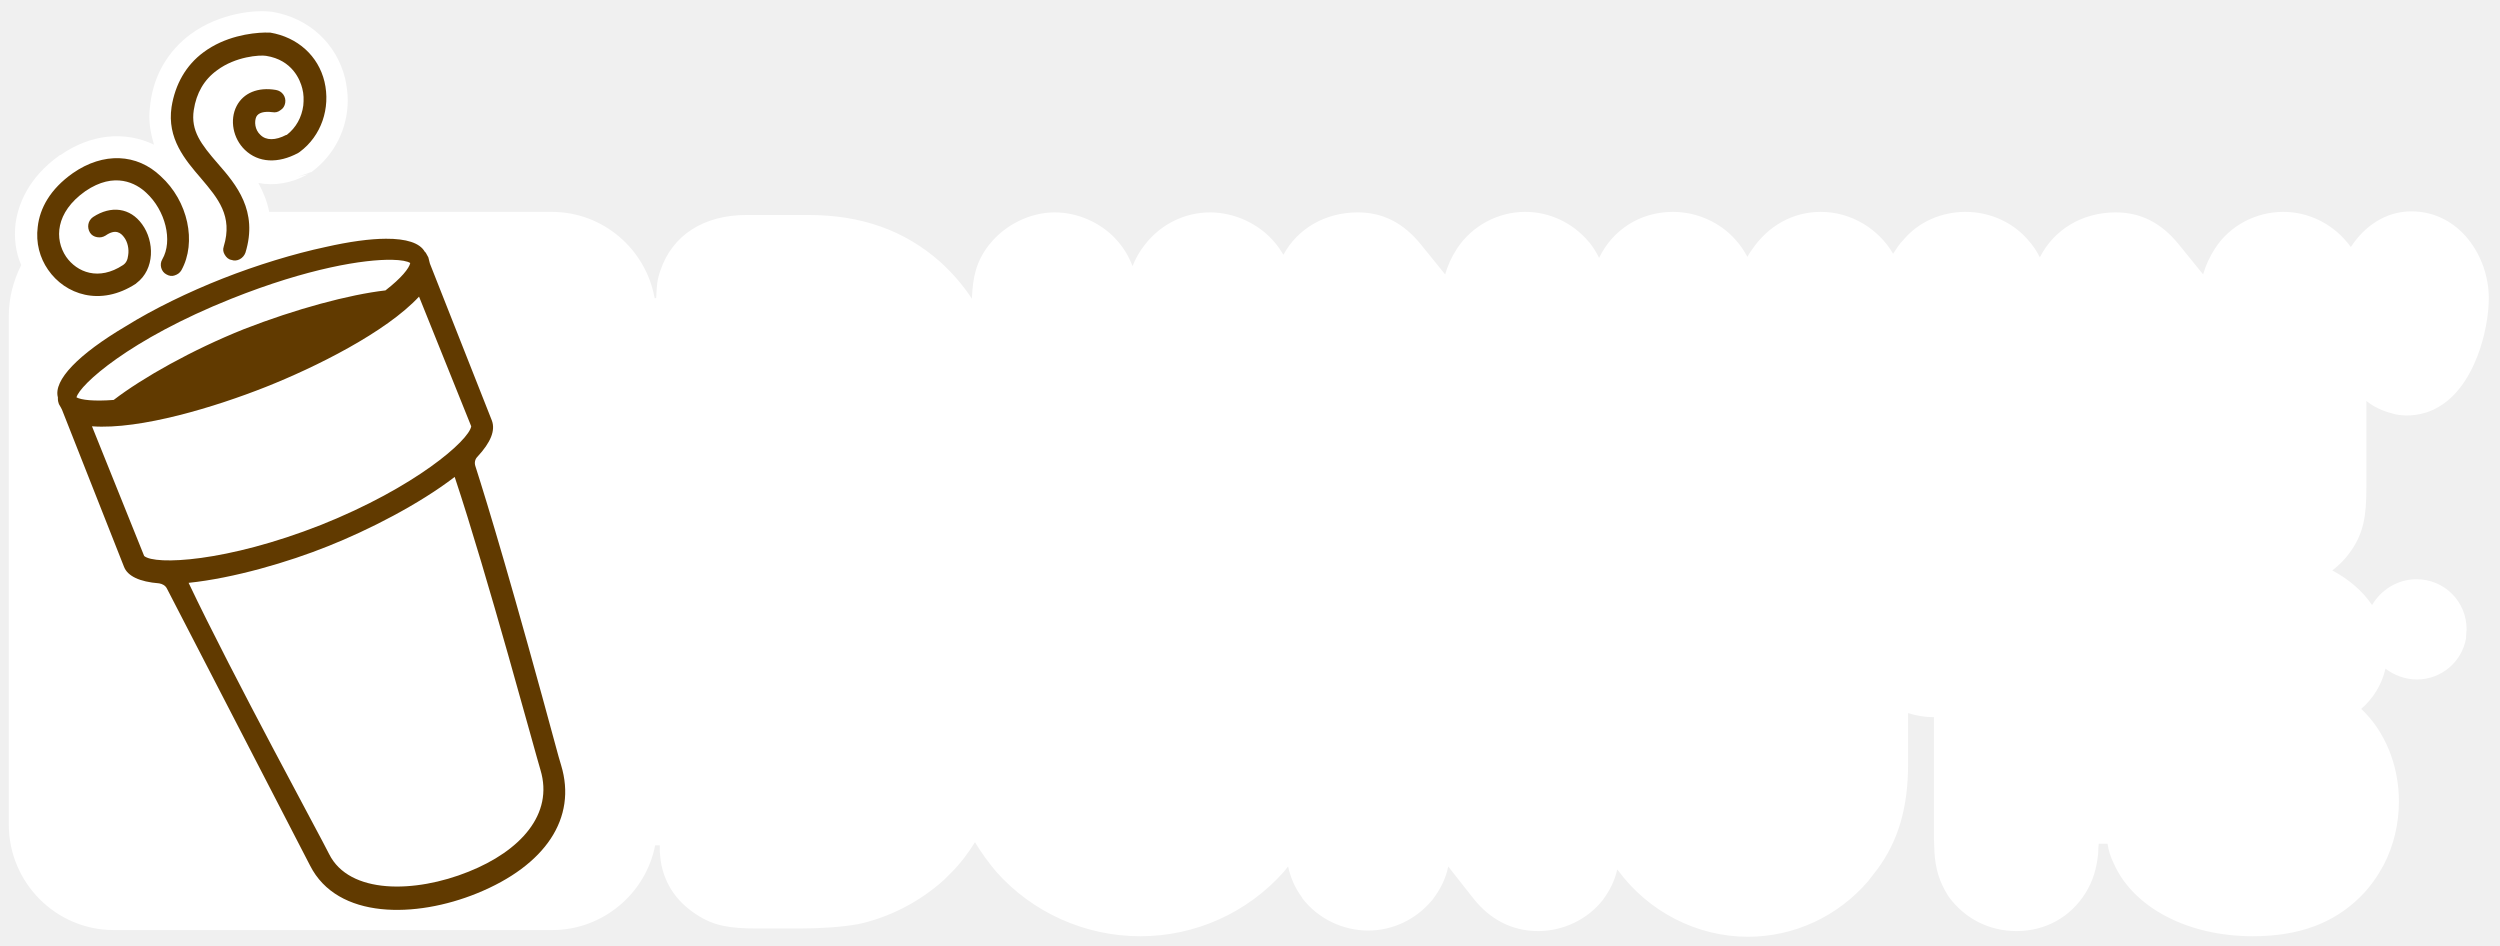
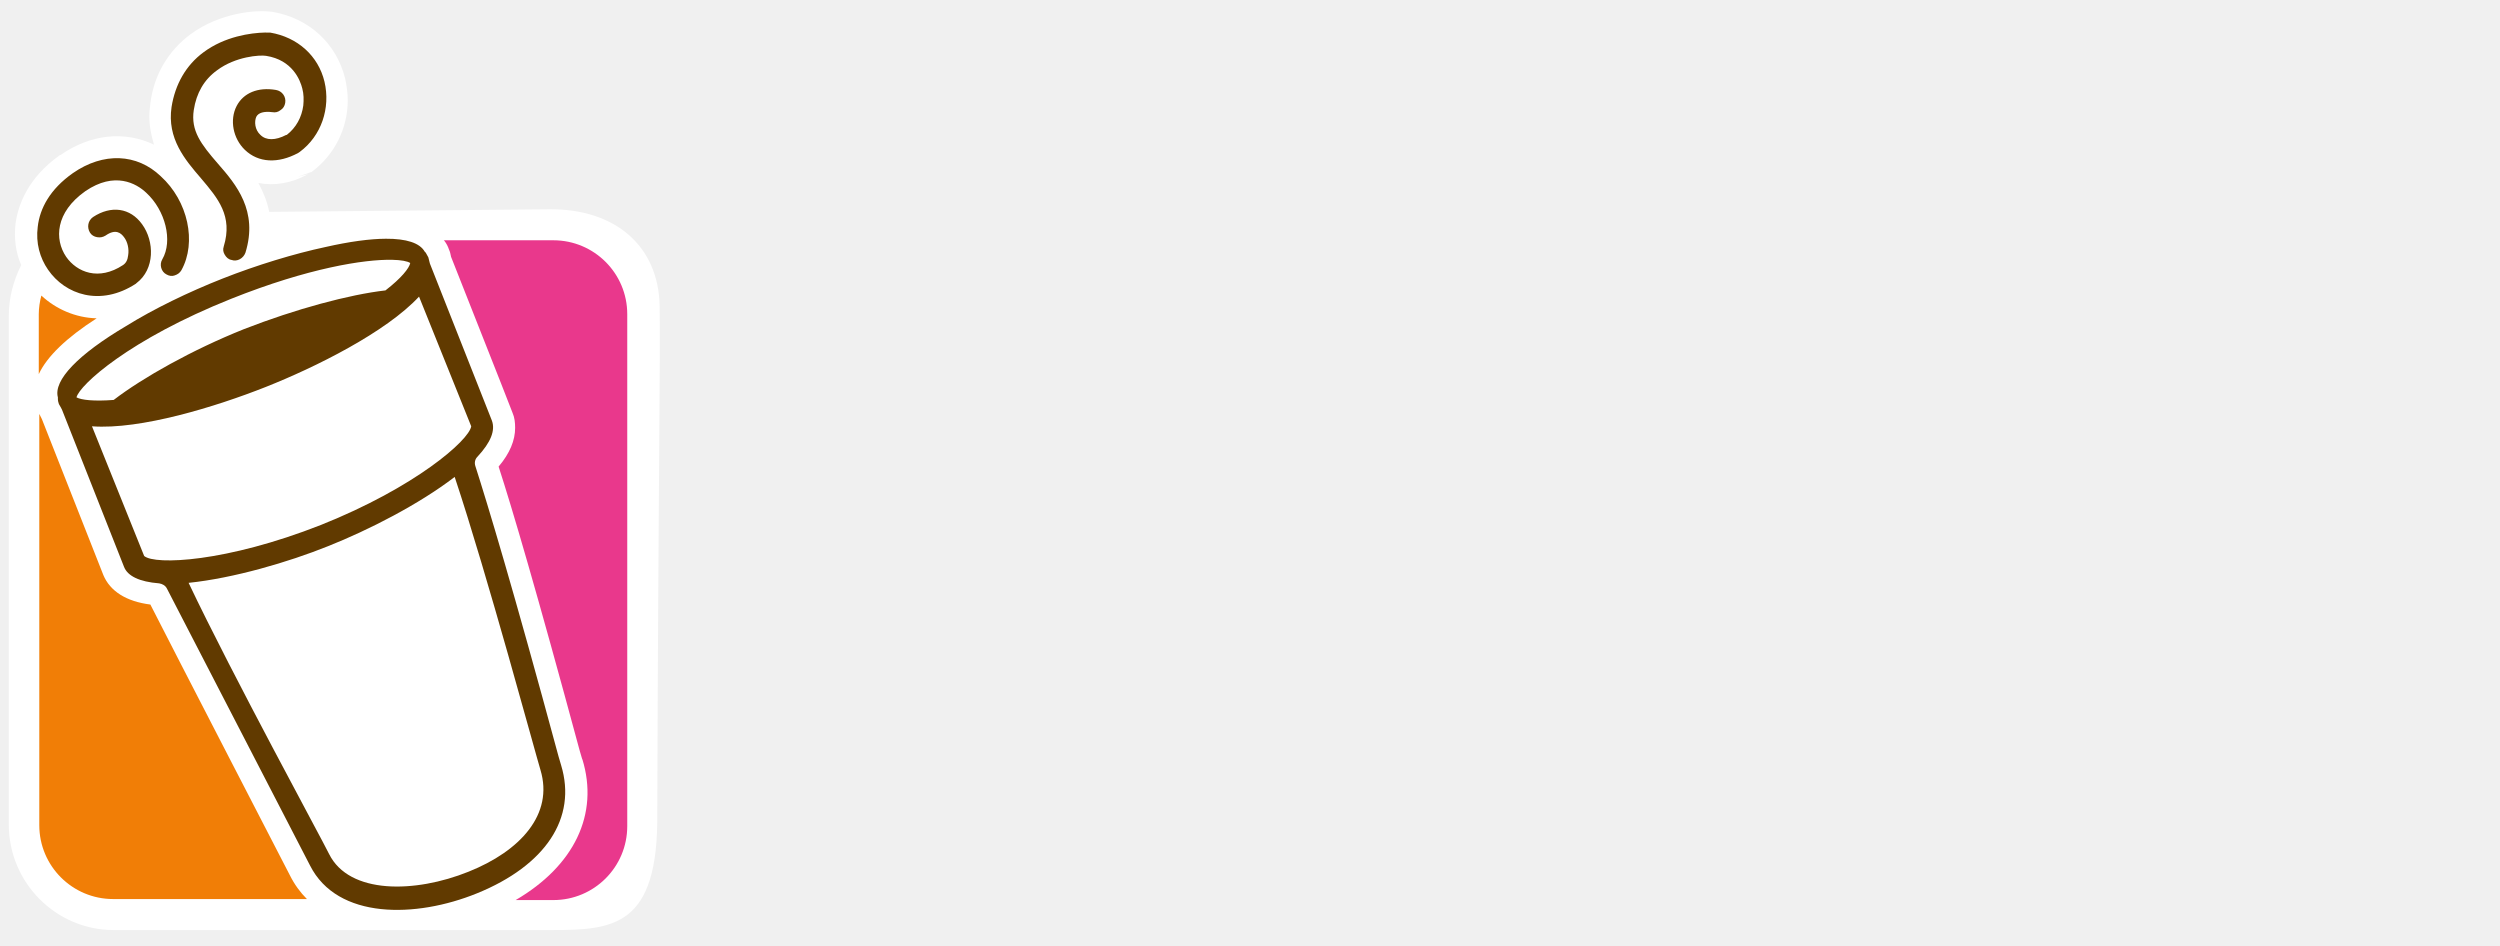
- <svg xmlns="http://www.w3.org/2000/svg" height="94.556" width="250" viewBox="0 0 250 94.556">
-   <g transform="matrix(.51667 0 0 .51667 .88028 1.1407)">
-     <path d="m280.3 45.7 0.1-0.2-0.1 0.2m-147.1 129.1-0.1-0.1-0.1-0.1 0.2 0.2zm200.9-130.9 0.1 0.1 0.1 0.1-0.2-0.2zm118.8 61.1c2.9-3.8 3.4-7.4 3.4-12.7v-16.9c2 1.6 4.1 2.2 5.7 2.6 2.5 0.5 11 1.1 15.8-11.3 1.4-3.6 2.2-7.9 2.2-11.2 0-8.1-5.7-16.8-15-16.8-5 0-9.1 2.9-11.7 6.9l-0.7-0.9-0.1-0.1c-3.1-3.7-7.6-5.8-12.3-5.8-5.3 0-10.4 2.7-13.2 7.1-1.1 1.7-1.8 3.3-2.3 5-2.5-3.1-4.7-5.8-4.7-5.8-3.4-4.2-7.4-6.2-12.2-6.2-6.6 0-12 3.4-14.7 8.7-0.6-1.2-1.3-2.3-2.4-3.5-3-3.4-7.4-5.3-12-5.3s-9 1.9-11.9 5.3c-0.9 0.9-1.5 1.9-2.1 2.8-2.8-4.8-8.1-8.1-14-8.1-5.4 0-10.2 2.7-13.3 7.3 0 0-0.4 0.5-0.9 1.4-0.6-1.1-1.3-2.2-2.3-3.3-3-3.4-7.5-5.4-12.1-5.4-6.4 0-11.7 3.5-14.3 8.9-0.5-1-1.1-2-1.9-3l-0.1-0.1c-3.1-3.7-7.6-5.8-12.3-5.8-5.3 0-10.3 2.7-13.2 7.1-1.1 1.7-1.8 3.3-2.3 5-2.5-3.1-4.7-5.8-4.7-5.8-3.4-4.2-7.4-6.2-12.2-6.2-6.4 0-11.7 3.2-14.4 8.2-0.5-0.8-1-1.6-1.7-2.4-3-3.6-7.8-5.8-12.5-5.8-4.8 0-9.4 2.2-12.5 6.1-1.2 1.5-1.9 2.8-2.5 4.3-0.7-1.8-1.7-3.6-3.3-5.3-3-3.2-7.4-5.1-11.8-5.1-4.7 0-9.6 2.4-12.6 6.2l-0.1 0.1c-2.5 3.3-3.1 6.1-3.3 10.4-1.7-2.6-3.8-5-6.1-7.1-6.9-6.1-15.2-9.1-25.6-9.1h-11.9c-8.3 0-14.4 3.9-16.7 10.8-0.6 1.7-0.7 2.8-0.8 5.3h-0.3c-1.7-9.5-10-16.7-19.9-16.7h-54.7c-0.4-2.1-1.2-3.9-2.1-5.6 3 0.6 6.4 0.1 9.6-1.7l-2 0.5 2.6-0.9h0.1l0.1-0.1c4.4-3.3 6.9-8.4 6.9-13.8 0-1.4-0.2-2.8-0.5-4.2-1.7-6.9-7.1-11.7-14-12.9-3.3-0.5-10.3 0.2-15.9 4.3-4.3 3.2-7.1 7.8-7.8 13.4-0.1 0.9-0.2 1.7-0.2 2.5 0 2 0.4 3.8 0.9 5.5-5.6-2.7-12.2-2.1-18.1 2h-0.1c-6.3 4.5-8.1 9.7-8.6 13.3-0.3 2.7 0 5.5 1.1 8-1.5 3-2.4 6.3-2.4 9.8v98.5c0 11.2 9.1 20.4 20.3 20.4h84.9c9.8 0 18.1-7.1 19.9-16.4h0.9v1.2c0.1 1.3 0.2 2.3 0.5 3.4 1 3.7 3.2 6.6 6.6 8.8 3.3 2.2 6.5 2.7 11.7 2.7h8.2c4.3 0 8.3-0.3 11.1-0.8h0.1c6.2-1.3 12.2-4.4 16.9-8.7l1.2-1.2 0.1-0.1c1.8-1.8 3.3-3.8 4.6-5.9 1.2 2 2.6 3.9 4.1 5.7 7 7.9 17.2 12.5 27.9 12.5 10.6 0 20.7-4.5 27.8-12.5l0.8-1c0.5 2.2 1.3 4.1 2.7 6l0.1 0.2c3 3.9 7.8 6.2 12.7 6.2 4.7 0 9.2-2.1 12.3-5.8l0.1-0.1c1.6-2.1 2.6-4.1 3.1-6.5l4.8 6.1c3.2 4.1 7.5 6.4 12.6 6.4 4.9 0 9.6-2.3 12.5-6 1.4-1.9 2.3-3.7 2.8-5.9l0.2 0.2c5.9 8 15.3 12.8 25.1 12.8 8.9 0 17.4-3.9 23.3-10.8l1.7-2.2c4.1-5.5 6-12 6-20.4v-9.9c1.5 0.5 3.2 0.8 5 0.8v23.4l0.1 2.7c0.2 3.4 1 5.8 2.6 8.4l0.2 0.3c3.1 4.2 7.8 6.6 13.1 6.6 5.6 0 10.4-2.7 13.3-7.3 1.5-2.4 2.2-4.8 2.5-7.8 0 0 0-1 0.1-1.8h1.7c0.2 1.3 0.6 2.6 1.2 3.8 3.8 8.6 14.4 14.1 26.9 14.1 8.9 0 15.7-2.5 20.9-7.7 1.8-1.8 3.2-3.8 4.4-6 2-3.8 3-8.1 3-12.4 0-7-2.7-13.6-7.3-17.9 2.3-2 4-4.7 4.7-7.8 1.7 1.3 3.8 2.1 6.1 2.1 4.7 0 8.7-3.4 9.5-8v-0.4l0.1-1.3c0-5.4-4.3-9.7-9.7-9.7-3.7 0-6.9 2.1-8.6 5-1.8-2.7-4.5-5-7.7-6.7 1.3-1 2.3-2 3.2-3.2zm13.4 18.9zm-39.3-78.2l0.1-0.1-0.1 0.1zm-60.2-1.7 0.1-0.1-0.1 0.1z" fill-rule="evenodd" clip-rule="evenodd" fill="#fff" />
-     <path fill="#613a00" d="m49.578 4.092c-2.734 0.057-7.766 0.746-11.879 3.809-3.4 2.5-5.499 6.2-6.199 10.6-0.9 6.1 2.599 10.201 5.699 13.801 3.3 3.9 6.2 7.299 4.4 13.199-0.2 0.6-0.099 1.1 0.201 1.6s0.699 0.9 1.299 1c1.1 0.4 2.301-0.3 2.701-1.4 2.5-8.101-1.801-13.2-5.301-17.2-3.3-3.8-5.299-6.4-4.699-10.4 0.5-3.3 2-5.899 4.5-7.699 3.6-2.7 8.3-3.001 9.5-2.801 5.1 0.8 6.6 4.701 7 6.301 0.3 1.1 0.299 2.199 0.199 3.299-0.3 2.3-1.399 4.301-3.199 5.701h-0.102c-2.1 1.1-3.9 1.1-5 0-1.1-1-1.199-2.6-0.799-3.5 0.4-0.801 1.5-1.101 3.1-0.901 0.6 0.1 1.1-0 1.6-0.4 0.5-0.3 0.8-0.8 0.9-1.4 0.2-1.2-0.601-2.3-1.801-2.5-3.5-0.6-6.3 0.602-7.6 3.102-1.4 2.7-0.7 6.3 1.6 8.5 2.6 2.5 6.401 2.7 10.301 0.6l0.301-0.201c4.2-3.1 5.999-8.5 4.799-13.6-1.2-5-5.2-8.6-10.5-9.5-0.287-0.013-0.631-0.016-1.022-0.008zm-28.191 24.32c-2.938-0.113-6.036 0.839-8.986 2.889-4.4 3.1-6.401 6.798-6.801 10.398-0.4 3.1 0.4 6.001 2 8.301 3.3 4.8 10.1 7.199 17 2.699l0.1-0.1c3.6-2.7 3.502-8.1 1.102-11.4-2.3-3.2-6-3.698-9.5-1.398-1 0.7-1.202 2-0.602 3 0.3 0.5 0.8 0.798 1.4 0.898 0.6 0.1 1.1 0.001 1.6-0.299 2-1.4 3.002-0.501 3.602 0.299 0.7 0.9 0.999 2.3 0.799 3.5-0.1 0.9-0.4 1.5-1 1.9-4.7 3.1-8.9 1.4-11-1.6-2.3-3.4-2.099-8.599 3.701-12.699 5.7-3.9 9.899-1.501 11.799 0.299 3.7 3.4 5.2 9.3 3.1 12.9-0.6 1-0.199 2.4 0.801 2.9 0.5 0.3 1.1 0.399 1.6 0.199 0.6-0.2 1.001-0.5 1.301-1 3-5.4 1.3-13.399-4-18.199-2.3-2.2-5.076-3.376-8.014-3.488zm51.576 15.588c-3.095 0.016-7.025 0.55-11.662 1.6-6.1 1.3-13.3 3.5-19.9 6.1s-13.401 5.901-18.701 9.201c-9.301 5.5-14.1 10.499-13.2 13.799v0.301c0 0.4 0.099 0.7 0.199 1l0.4 0.699 0.201 0.4 12 30.4c0.7 1.8 2.999 2.899 6.799 3.199 0.6 0.1 1.2 0.4 1.5 1l27.701 53.602c5.3 10.5 20.499 10.198 32.299 5.398 13.3-5.4 19.401-14.599 16.301-24.799l-0.5-1.701c-8.9-32.9-13.699-48.7-16.099-56.2-0.2-0.6-0.102-1.301 0.398-1.801 2.6-2.8 3.501-5.1 2.801-7l-12-30.398-0.1-0.4-0.201-0.801-0.5-0.9-0.199-0.2c-0.956-1.688-3.557-2.521-7.537-2.5zm1.228 4.076c1.795 0.036 2.983 0.273 3.508 0.623-0.2 1-1.699 2.901-4.799 5.301-7 0.8-17.4 3.6-27.4 7.5-10 4-19.599 9.399-25.199 13.699-3.9 0.3-6.301 0-7.201-0.5 0.6-2.4 10.2-11.2 30-19.1 14.85-5.925 25.706-7.631 31.092-7.523zm5.208 7.123 10.1 25.102c-0.4 2.7-10.8 11.8-29.1 19.1-18.3 7.2-32.101 7.8-34.201 6l-10.099-25.099c9.4 0.7 24-3.802 33.6-7.602s23.301-10.6 29.701-17.5zm6.9 34.9c6.3 18.9 15.7 53.801 16.6 56.701 2.6 8.6-3.9 15.7-13.9 19.7-10.4 4.2-23.1 4.4-27-3.4-1.3-2.7-18.699-34.6-27.199-52.5 8.7-0.9 19.3-4 27-7.1 7.8-3.1 17.6-8.1 24.5-13.4z" />
+ <svg xmlns="http://www.w3.org/2000/svg" id="svg20" version="1.1" viewBox="0 0 250 94.556" width="250" height="94.556">
+   <defs id="defs24" />
+   <g id="g18" transform="matrix(.51667 0 0 .51667 .88028 1.1407)">
+     <path id="path10" fill="#fff" clip-rule="evenodd" fill-rule="evenodd" d="M 104.597,38.297 50.4,38.8 c -0.4,-2.1 -1.2,-3.9 -2.1,-5.6 3,0.6 6.4,0.1 9.6,-1.7 l -2,0.5 2.6,-0.9 h 0.1 L 58.7,31 c 4.4,-3.3 6.9,-8.4 6.9,-13.8 0,-1.4 -0.2,-2.8 -0.5,-4.2 C 63.4,6.1 58,1.3 51.1,0.1 47.8,-0.4 40.8,0.3 35.2,4.4 c -4.3,3.2 -7.1,7.8 -7.8,13.4 -0.1,0.9 -0.2,1.7 -0.2,2.5 0,2 0.4,3.8 0.9,5.5 -5.6,-2.7 -12.2,-2.1 -18.1,2 H 9.9 c -6.3,4.5 -8.1,9.7 -8.6,13.3 -0.3,2.7 0,5.5 1.1,8 -1.5,3 -2.4,6.3 -2.4,9.8 v 98.5 c 0,11.2 9.1,20.4 20.3,20.4 h 84.9 c 11.922,0 20.507,-0.755 20.31,-22.488 0.207,-64.929 0.626,-88.279 0.459,-98.244 -0.195,-11.655 -8.587,-18.89 -21.372,-18.771 z" />
+     <path id="path12" d="m49.578 4.092c-2.734 0.057-7.766 0.746-11.879 3.809-3.4 2.5-5.499 6.2-6.199 10.6-0.9 6.1 2.599 10.201 5.699 13.801 3.3 3.9 6.2 7.299 4.4 13.199-0.2 0.6-0.099 1.1 0.201 1.6s0.699 0.9 1.299 1c1.1 0.4 2.301-0.3 2.701-1.4 2.5-8.101-1.801-13.2-5.301-17.2-3.3-3.8-5.299-6.4-4.699-10.4 0.5-3.3 2-5.899 4.5-7.699 3.6-2.7 8.3-3.001 9.5-2.801 5.1 0.8 6.6 4.701 7 6.301 0.3 1.1 0.299 2.199 0.199 3.299-0.3 2.3-1.399 4.301-3.199 5.701h-0.102c-2.1 1.1-3.9 1.1-5 0-1.1-1-1.199-2.6-0.799-3.5 0.4-0.801 1.5-1.101 3.1-0.901 0.6 0.1 1.1-0 1.6-0.4 0.5-0.3 0.8-0.8 0.9-1.4 0.2-1.2-0.601-2.3-1.801-2.5-3.5-0.6-6.3 0.602-7.6 3.102-1.4 2.7-0.7 6.3 1.6 8.5 2.6 2.5 6.401 2.7 10.301 0.6l0.301-0.201c4.2-3.1 5.999-8.5 4.799-13.6-1.2-5-5.2-8.6-10.5-9.5-0.287-0.013-0.631-0.016-1.022-0.008zm-28.191 24.32c-2.938-0.113-6.036 0.839-8.986 2.889-4.4 3.1-6.401 6.798-6.801 10.398-0.4 3.1 0.4 6.001 2 8.301 3.3 4.8 10.1 7.199 17 2.699l0.1-0.1c3.6-2.7 3.502-8.1 1.102-11.4-2.3-3.2-6-3.698-9.5-1.398-1 0.7-1.202 2-0.602 3 0.3 0.5 0.8 0.798 1.4 0.898 0.6 0.1 1.1 0.001 1.6-0.299 2-1.4 3.002-0.501 3.602 0.299 0.7 0.9 0.999 2.3 0.799 3.5-0.1 0.9-0.4 1.5-1 1.9-4.7 3.1-8.9 1.4-11-1.6-2.3-3.4-2.099-8.599 3.701-12.699 5.7-3.9 9.899-1.501 11.799 0.299 3.7 3.4 5.2 9.3 3.1 12.9-0.6 1-0.199 2.4 0.801 2.9 0.5 0.3 1.1 0.399 1.6 0.199 0.6-0.2 1.001-0.5 1.301-1 3-5.4 1.3-13.399-4-18.199-2.3-2.2-5.076-3.376-8.014-3.488zm51.576 15.588c-3.095 0.016-7.025 0.55-11.662 1.6-6.1 1.3-13.3 3.5-19.9 6.1s-13.401 5.901-18.701 9.201c-9.301 5.5-14.1 10.499-13.2 13.799v0.301c0 0.4 0.099 0.7 0.199 1l0.4 0.699 0.201 0.4 12 30.4c0.7 1.8 2.999 2.899 6.799 3.199 0.6 0.1 1.2 0.4 1.5 1l27.701 53.602c5.3 10.5 20.499 10.198 32.299 5.398 13.3-5.4 19.401-14.599 16.301-24.799l-0.5-1.701c-8.9-32.9-13.699-48.7-16.099-56.2-0.2-0.6-0.102-1.301 0.398-1.801 2.6-2.8 3.501-5.1 2.801-7l-12-30.398-0.1-0.4-0.201-0.801-0.5-0.9-0.199-0.2c-0.956-1.688-3.557-2.521-7.537-2.5zm1.228 4.076c1.795 0.036 2.983 0.273 3.508 0.623-0.2 1-1.699 2.901-4.799 5.301-7 0.8-17.4 3.6-27.4 7.5-10 4-19.599 9.399-25.199 13.699-3.9 0.3-6.301 0-7.201-0.5 0.6-2.4 10.2-11.2 30-19.1 14.85-5.925 25.706-7.631 31.092-7.523zm5.208 7.123 10.1 25.102c-0.4 2.7-10.8 11.8-29.1 19.1-18.3 7.2-32.101 7.8-34.201 6l-10.099-25.099c9.4 0.7 24-3.802 33.6-7.602s23.301-10.6 29.701-17.5zm6.9 34.9c6.3 18.9 15.7 53.801 16.6 56.701 2.6 8.6-3.9 15.7-13.9 19.7-10.4 4.2-23.1 4.4-27-3.4-1.3-2.7-18.699-34.6-27.199-52.5 8.7-0.9 19.3-4 27-7.1 7.8-3.1 17.6-8.1 24.5-13.4z" fill="#613a00" />
+     <path id="path14" d="m 6.301,55 c -0.3,1.1 -0.5,2.4 -0.5,3.6 v 11.6 c 1.6,-3.401 5.299,-7 11.199,-10.8 -4.1,-0.1 -7.899,-1.8 -10.699,-4.4 z m -0.4,22.9 v 79.6 c 0,7.9 6.399,14.301 14.299,14.301 h 37.5 c -1.3,-1.3 -2.399,-2.802 -3.299,-4.602 0,0 -23,-44.498 -27,-52.398 -4.7,-0.6 -7.8,-2.601 -9.1,-5.701 l -11.9,-30.2 -0.5,-1 z" fill="#f17e06" />
+     <path id="path16" d="m 84.199,44.301 0.102,0.1 c 0.4,0.5 0.698,1.099 0.898,1.699 0.2,0.4 0.3,0.9 0.4,1.4 10.3,26 11.7,29.699 11.9,30.199 0.4,0.9 0.5,1.9 0.5,2.9 0,2.4 -0.999,4.9 -3.199,7.5 2.6,8 7.299,23.9 15.699,55 l 0.5,1.701 v -0.102 c 3.3,10.7 -1.6,20.7 -12.9,27.3 h 7.301 c 7.9,0 14.299,-6.401 14.299,-14.301 v -99.1 c 0,-7.9 -6.399,-14.299 -14.299,-14.299 h -21.201 z" fill="#e9388c" />
  </g>
</svg>
